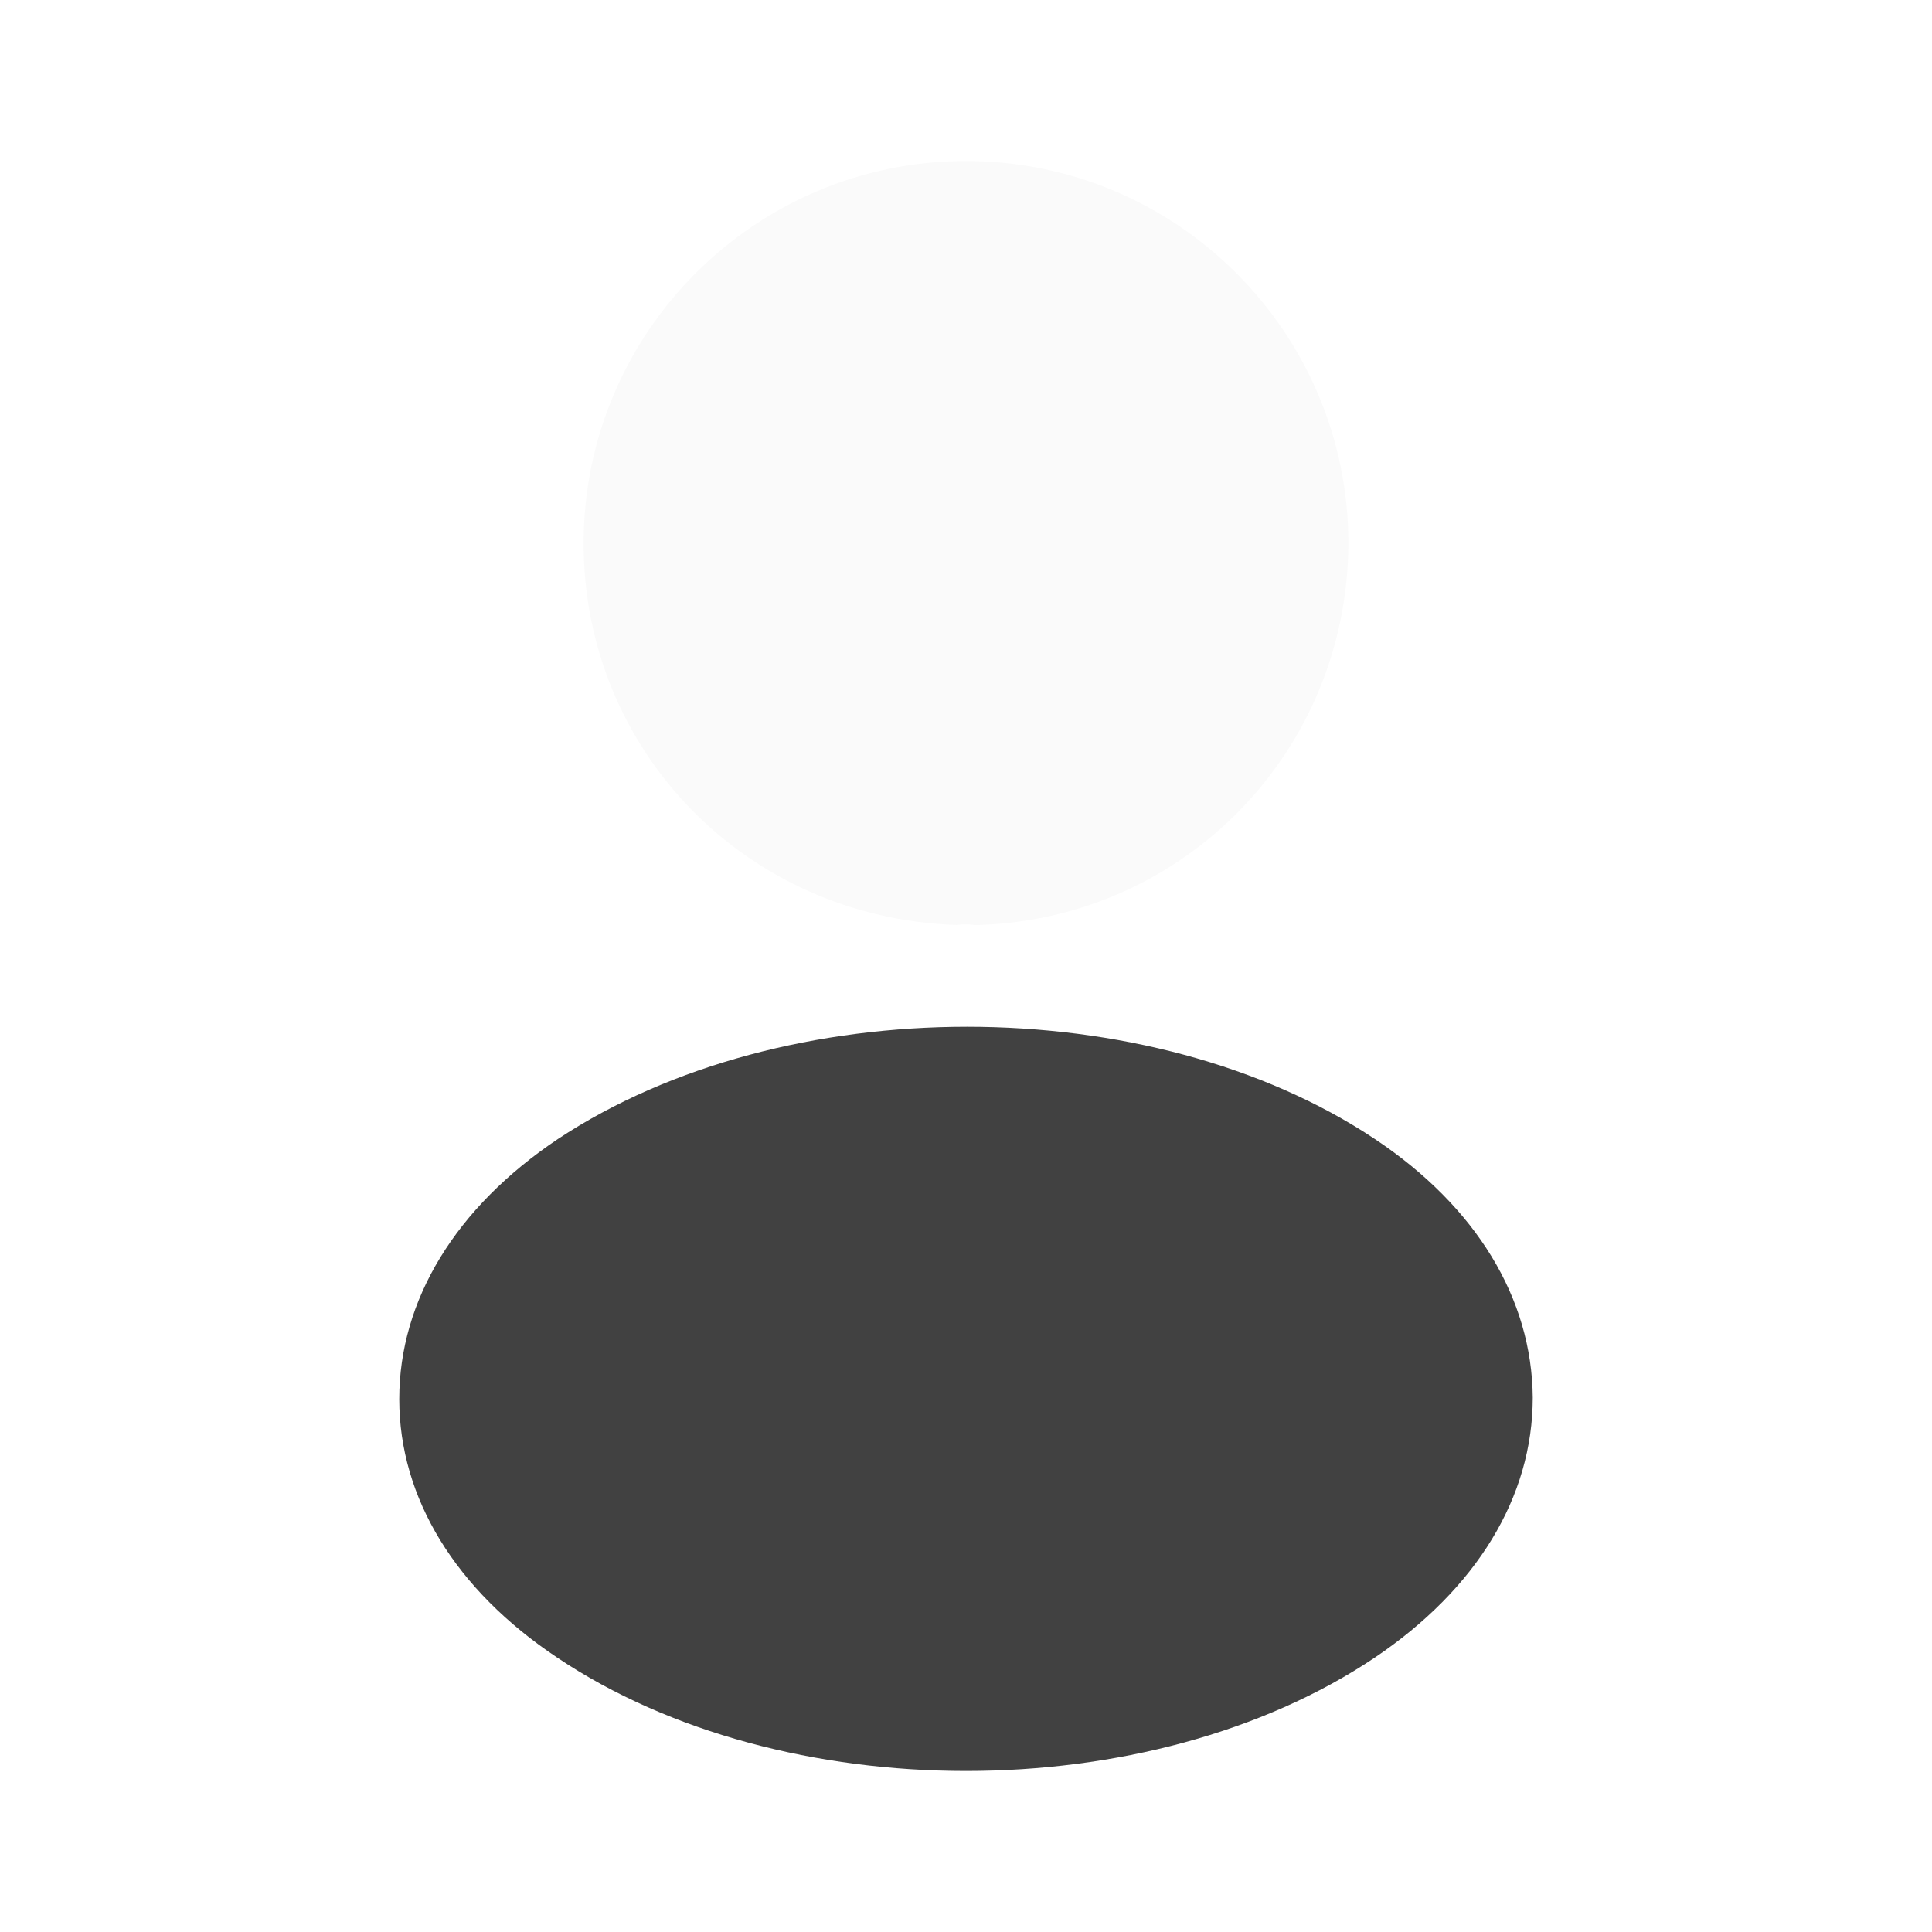
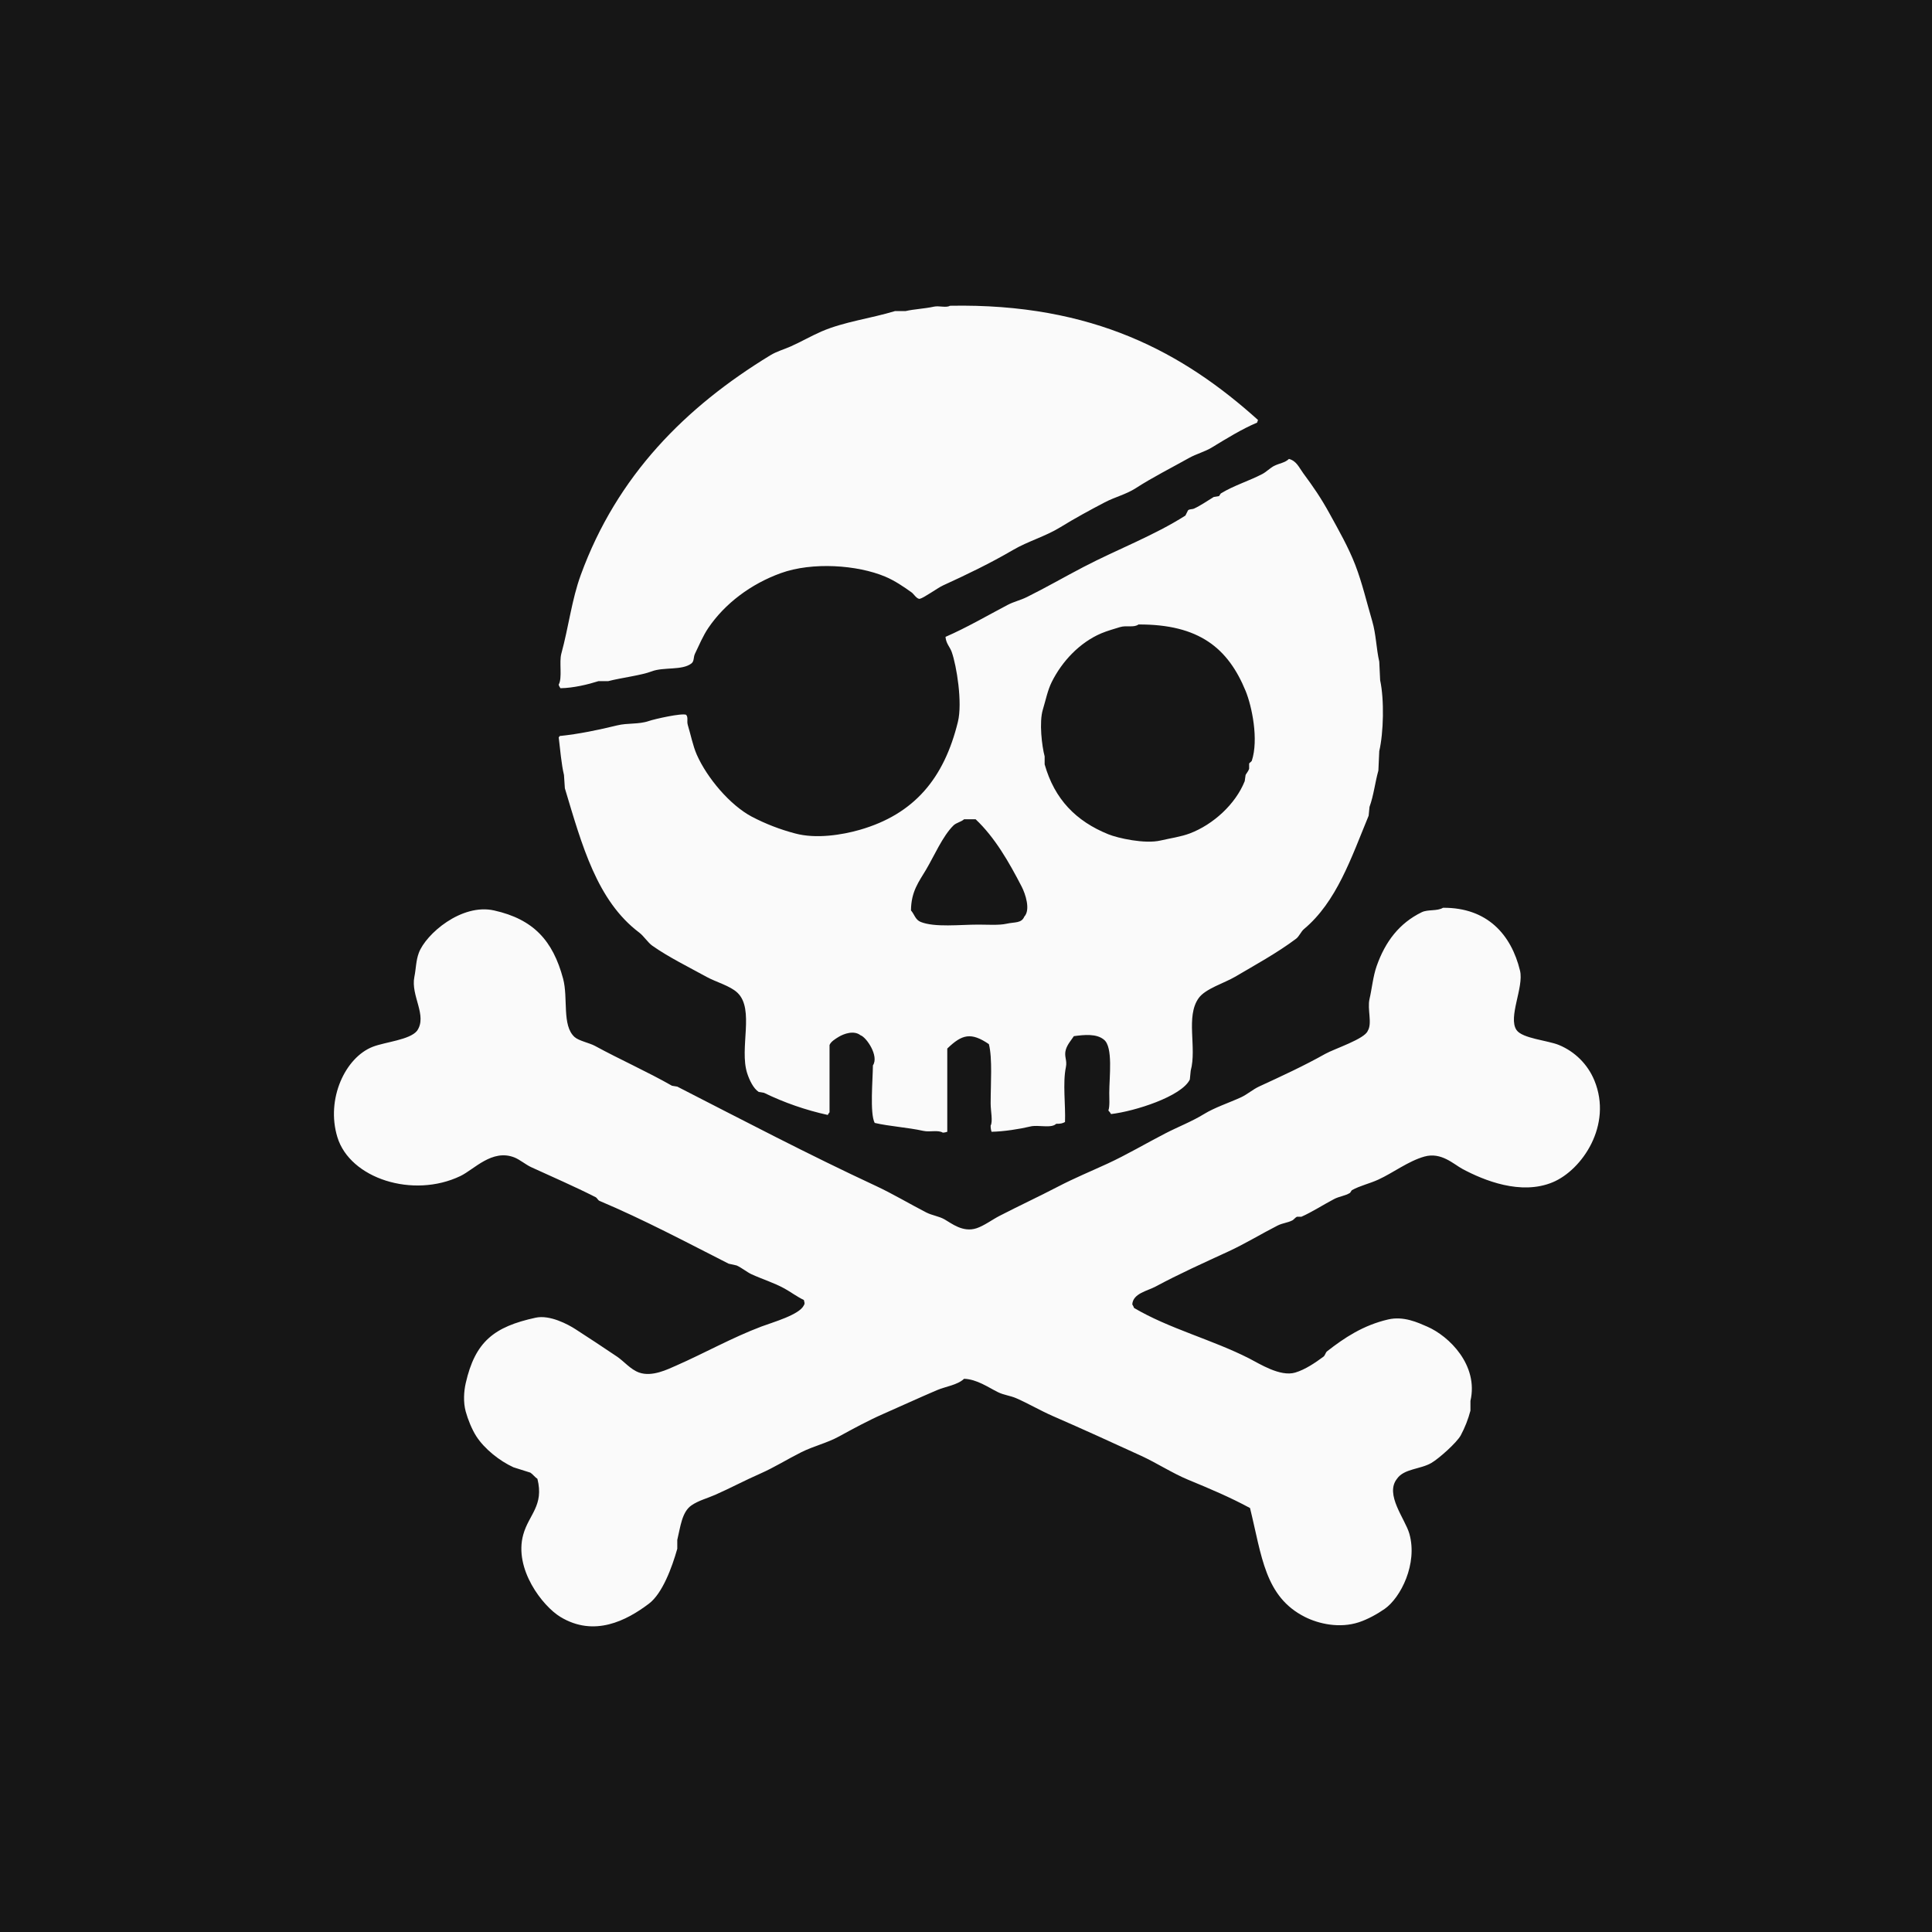
- <svg xmlns="http://www.w3.org/2000/svg" width="26" height="26" viewBox="0 0 26 26" fill="none">
-   <path d="M13 2.167C10.162 2.167 7.854 4.474 7.854 7.313C7.854 10.097 10.032 12.35 12.87 12.448C12.957 12.437 13.043 12.437 13.108 12.448C13.13 12.448 13.141 12.448 13.162 12.448C13.173 12.448 13.173 12.448 13.184 12.448C15.957 12.35 18.135 10.097 18.146 7.313C18.146 4.474 15.838 2.167 13 2.167Z" fill="#FAFAFA" />
-   <path d="M18.503 15.329C15.481 13.314 10.552 13.314 7.507 15.329C6.132 16.25 5.373 17.496 5.373 18.828C5.373 20.161 6.132 21.396 7.497 22.306C9.013 23.324 11.007 23.833 13 23.833C14.993 23.833 16.987 23.324 18.503 22.306C19.868 21.385 20.627 20.15 20.627 18.807C20.616 17.474 19.868 16.239 18.503 15.329Z" fill="#414141" />
+ <svg xmlns="http://www.w3.org/2000/svg" width="1024" height="1024" viewBox="0 0 1024 1024" fill="none">
+   <rect width="1024" height="1024" fill="#161616" />
+   <path fill-rule="evenodd" clip-rule="evenodd" d="M503.482 162.057C579.659 160.602 627.451 187.225 666.759 222.589C666.604 223.059 666.445 223.528 666.29 223.997C658.126 227.435 649.831 232.601 642.361 237.136C638.359 239.564 634.268 240.468 630.163 242.767C621.089 247.848 610.691 253.106 602.011 258.721C596.888 262.037 591.056 263.378 585.59 266.229C577.956 270.213 569.487 274.827 562.131 279.368C554.037 284.365 545.038 286.747 536.795 291.568C524.971 298.486 512.514 304.496 499.729 310.338C497.101 311.538 489.621 316.939 487.53 317.377C486.047 317.688 484.189 314.732 483.307 314.092C479.113 311.048 474.163 307.722 469.232 305.646C454.391 299.399 430.566 297.744 413.868 303.769C397.957 309.51 384.168 319.914 375.395 332.862C372.673 336.878 370.418 342.16 368.357 346.47C367.434 348.399 368.025 350.427 366.48 351.632C361.554 355.47 351.786 353.396 345.367 355.855C339.861 357.967 329.334 359.214 322.376 361.017H317.215C311.739 362.759 303.967 364.668 297.04 364.771C296.59 363.942 296.451 363.982 296.102 362.894C298.147 359.374 296.281 350.977 297.51 346.47C301.463 331.968 303.024 317.88 307.832 304.707C327.068 251.996 363.43 215.645 408.238 188.335C411.689 186.231 415.211 185.322 419.029 183.642C424.244 181.348 430.108 177.969 435.45 175.665C447.451 170.489 461.466 168.807 474.393 164.872H480.023C484.227 163.864 490.164 163.613 495.037 162.526C497.699 161.932 501.545 163.271 503.482 162.057ZM683.181 243.236C687.263 244.362 688.473 247.748 690.688 250.744C696.088 258.054 700.114 263.853 704.763 272.329C709.389 280.765 714.724 290.06 718.37 299.546C722.015 309.031 724.371 319.226 727.284 329.108C729.391 336.259 729.424 343.671 731.038 350.693C731.193 353.978 731.349 357.263 731.507 360.547C733.745 370.814 733.313 388.443 731.038 398.087C730.883 401.528 730.726 404.969 730.569 408.41C728.772 414.822 728.162 421.29 725.877 427.649C725.722 429.213 725.562 430.778 725.407 432.342C716.141 454.837 708.395 477.999 691.157 492.405C689.534 493.762 688.633 496.289 686.934 497.567C677.048 504.992 665.403 511.375 654.56 517.745C648.925 521.057 638.894 524.018 635.324 529.006C628.305 538.809 634.442 555.195 631.101 567.484C630.946 569.047 630.787 570.614 630.632 572.177C626.264 581.139 601.467 589.013 588.874 590.477C588.496 589.789 588.022 589.157 587.467 588.6C588.264 586.311 587.936 582.261 587.936 579.216C587.936 570.741 590.043 554.97 585.121 551.061C581.222 547.79 574.785 548.419 569.168 549.184C567.78 551.3 565.79 553.492 564.946 556.223C563.806 559.901 565.743 561.835 564.946 565.607C563.186 573.955 564.838 586.006 564.477 594.701C563.158 595.409 562.149 595.658 559.785 595.639C557.307 598.211 550.27 596.057 546.178 597.047C540.506 598.417 532.004 599.745 525.534 599.862C525.198 598.801 525.04 597.691 525.065 596.578C526.308 594.283 525.07 588.952 525.065 584.847C525.056 574.486 526.074 560.873 524.127 553.407C514.64 546.95 509.881 548.208 502.075 555.753V599.862C501.324 600.146 500.531 600.305 499.729 600.332C497.101 598.75 492.899 600.163 489.407 599.393C480.864 597.516 471.484 597.009 463.602 595.17C460.95 590.032 462.613 572.182 462.663 564.669C466.011 559.718 459.218 549.733 456.095 548.715C452.588 545.927 447.152 547.922 444.365 549.653C442.69 550.695 440.399 552.06 439.673 553.876V589.539C439.288 589.956 438.971 590.431 438.735 590.947C427.051 588.384 415.711 584.446 404.953 579.216C404.015 579.061 403.077 578.901 402.138 578.746C399.282 576.907 397.174 572.383 396.039 568.892C391.722 555.613 400.074 534.97 390.878 526.191C386.964 522.456 379.491 520.527 374.456 517.745C364.888 512.461 354.65 507.486 345.836 501.321C343.343 499.577 341.281 496.154 338.798 494.282C316.445 477.434 308.493 448.14 299.386 417.795C299.23 415.449 299.074 413.103 298.917 410.757C297.529 404.961 296.918 397.247 296.102 390.579H296.571V390.11C306.597 389.11 317.663 386.794 327.068 384.479C332.774 383.075 338.428 384.042 343.959 382.133C346.99 381.086 361.326 377.866 363.665 378.848C364.944 380.386 363.853 382.057 364.603 384.479C366.058 389.185 367.253 395.341 369.295 399.964C374.738 412.285 386.837 426.65 398.385 432.811C405.688 436.64 413.4 439.631 421.375 441.727C432.474 444.758 446.35 442.509 455.625 439.85C484.608 431.54 500.382 412.519 507.705 382.602C510.204 372.393 507.026 352.846 504.421 345.532C503.482 342.892 501.411 341.095 501.136 337.554C512.367 332.674 523.381 326.236 533.979 320.662C537.512 318.803 540.647 318.247 544.302 316.438C554.192 311.541 564.505 305.605 574.329 300.484C592.337 291.096 611.489 283.94 628.286 273.268L629.693 270.452C630.665 269.697 631.763 270.077 632.978 269.514C636.389 267.931 640.156 265.317 643.3 263.414L646.115 262.945C646.429 262.475 646.739 262.006 647.053 261.537C654.138 257.222 661.725 255.058 669.105 251.213C671.015 250.218 673.375 247.924 675.205 246.99C678.165 245.479 680.971 245.356 683.181 243.236ZM603.419 330.985C600.904 332.823 597.118 331.294 593.566 332.393C590.774 333.256 586.749 334.391 583.713 335.677C572.242 340.543 562.891 350.536 557.439 361.486C555.252 365.874 554.192 371.324 552.747 376.033C550.683 382.755 552.235 395.524 553.685 400.903V405.126C558.926 423.647 570.351 435.279 587.467 442.196C592.464 444.214 606.75 447.452 615.149 445.481C620.117 444.316 625.888 443.525 630.632 441.727C643.032 437.025 654.847 426.231 659.721 414.041C659.876 412.947 660.036 411.851 660.191 410.757C660.585 409.935 661.739 408.652 662.067 407.472V404.656C662.166 404.413 663.358 403.602 663.475 403.249C667.191 392.023 663.573 374.415 660.191 366.178C650.896 343.565 635.53 330.829 603.419 330.985ZM510.989 434.219C509.441 435.654 506.861 436.024 505.359 437.504C499.629 443.145 495.147 453.651 490.814 460.966C487.085 467.262 482.916 472.419 482.838 482.551C484.708 484.668 485.131 487.505 487.999 488.651C495.481 491.641 508.766 490.059 518.496 490.059C523.329 490.059 529.466 490.499 533.51 489.59C537.836 488.617 541.407 489.442 542.894 485.836C546.291 482.215 543.509 473.784 541.486 469.882C534.735 456.844 527.312 443.854 517.089 434.219H510.989ZM764.819 481.143C788.292 480.956 801.012 495.391 805.638 514.46C807.773 523.258 799.196 539.081 803.762 545.899C806.797 550.437 820.446 551.436 826.283 553.876C830.492 555.616 834.316 558.17 837.537 561.391C840.757 564.612 843.31 568.437 845.05 572.646C854.8 596.301 838.552 620.092 822.998 626.609C806.112 633.686 786.406 625.605 775.141 619.571C770.473 617.07 763.904 610.486 754.966 613.001C746.441 615.404 738.343 621.645 730.569 625.202C725.581 627.482 721.147 628.294 716.493 630.833C716.179 631.302 715.869 631.771 715.555 632.24C712.876 633.883 709.896 634.07 707.109 635.525C701.587 638.406 695.375 642.432 689.749 644.91H687.403C686.657 645.191 685.672 646.472 685.057 646.787C682.261 648.209 679.915 648.162 677.081 649.602C668.753 653.835 659.796 659.283 651.276 663.21C638.003 669.329 624.875 675.228 612.334 681.98C608.242 684.186 600.477 685.523 600.135 691.365C600.52 691.952 600.835 692.582 601.073 693.242C619.526 704.166 642.577 710.055 662.067 719.989C667.435 722.725 678.484 729.857 686.465 727.497C691.837 725.911 697.242 722.19 701.479 719.051C702.333 718.417 702.553 716.864 703.356 716.235C712.566 709.023 722.531 702.411 735.73 699.342C744.02 697.414 751.579 701.027 756.374 703.096C768.075 708.145 783.737 723.593 779.364 742.513V747.675C778.167 752.242 776.435 756.653 774.203 760.813C772.012 764.732 762.684 773.023 758.72 775.36C752.869 778.814 744.156 778.354 740.421 783.806C733.848 792.107 744.752 805.012 746.99 812.9C751.504 828.816 742.401 846.835 733.853 852.785C729.996 855.469 724.901 858.299 720.246 859.824C709.99 863.193 698.927 860.688 691.626 857.009C670.325 846.268 668.805 824.706 662.537 799.291C651.905 793.539 641.254 789.053 629.693 784.276C621.478 780.878 612.925 775.322 604.827 771.606C588.813 764.258 574.132 757.562 557.908 750.49C551.607 747.745 544.987 743.869 538.671 741.105C535.382 739.665 532.14 739.472 528.818 737.82C523.732 735.291 517.797 731.049 510.989 730.782C507.439 734.137 501.271 734.813 496.445 736.882C487.054 740.903 477.591 745.249 467.824 749.552C460.169 752.925 451.946 757.374 444.834 761.283C438.234 764.91 431.452 766.341 424.659 769.729C417.656 773.22 410.307 777.819 403.077 780.991C394.728 784.651 387.018 788.785 379.148 792.253C374.831 794.153 370.233 795.294 366.48 797.884C361.401 801.389 360.653 809.244 358.973 816.184V820.877C356.175 830.787 351.097 844.569 343.959 849.97C332.005 859.017 314.916 867.82 297.04 857.009C287.595 851.298 272.264 831.58 277.335 813.369C280.327 802.623 288.412 798.067 284.842 783.806C283.476 782.938 282.385 781.334 281.088 780.522L272.174 777.706C264.724 774.314 256.75 767.904 252.468 761.283C250.174 757.735 247.977 752.329 246.837 748.144C245.488 743.184 245.847 737.497 246.837 733.128C251.831 711.097 261.837 703.204 283.903 698.404C291.429 696.766 301.116 701.97 305.017 704.504C312.63 709.45 319.573 713.964 327.068 719.051C330.804 721.585 334.2 725.878 338.798 727.497C345.644 729.909 353.836 725.794 358.504 723.743C373.2 717.291 387.98 708.981 403.546 703.096C409.582 700.816 423.712 696.888 426.067 691.834C426.723 690.783 426.322 690.295 426.067 689.019C422.627 687.414 418.996 684.697 415.745 682.919C410.06 679.812 404.314 678.114 398.385 675.411C395.915 674.285 393.004 671.84 390.408 670.718C389.001 670.404 387.593 670.094 386.186 669.78C363.794 658.41 341.432 646.501 317.685 636.463C316.977 636.163 316.381 634.877 315.808 634.586C304.274 628.735 293.263 624.005 281.557 618.632C278.665 617.304 275.483 614.587 272.643 613.47C260.841 608.82 251.298 619.838 244.022 623.325C218.931 635.342 185.497 624.685 178.805 602.678C172.667 582.491 182.989 560.483 197.573 554.815C204.16 552.257 217.153 551.169 221.032 546.368C226.683 538.26 217.582 527.829 219.625 517.745C220.51 513.371 220.443 509.189 221.971 505.075C225.677 495.09 244.58 478.703 261.851 482.551C282.873 487.234 293.055 498.641 298.448 518.683C301.241 529.063 297.722 543.525 304.547 549.653C306.816 551.69 312.421 552.755 315.339 554.346C328.536 561.544 343.053 567.987 356.158 575.462C357.096 575.616 358.035 575.776 358.973 575.931C393.517 593.612 428.456 611.922 464.071 628.486C473.012 632.644 482.174 638.111 490.814 642.564C494.099 644.258 497.477 644.525 500.667 646.318C504.253 648.331 510.314 653.389 517.558 651.01C521.565 649.696 525.989 646.383 529.757 644.441C540.252 639.03 550.593 634.225 560.723 628.956C569.558 624.357 577.938 620.931 586.998 616.755C597.132 612.086 607.548 605.934 617.495 600.801C624.579 597.145 631.678 594.452 638.139 590.477C643.891 586.939 651.558 584.466 657.845 581.562C660.88 580.159 664.193 577.334 667.228 575.931C679.469 570.281 691.058 564.955 702.417 558.569C707.166 555.899 723.324 550.69 724.938 546.368C727.43 542.338 724.61 534.867 725.877 529.476C727.12 524.183 727.735 517.51 729.63 512.114C734.214 499.049 741.655 489.3 753.559 483.49C756.805 481.905 761.722 483.034 764.819 481.143Z" fill="#FAFAFA" />
</svg>
